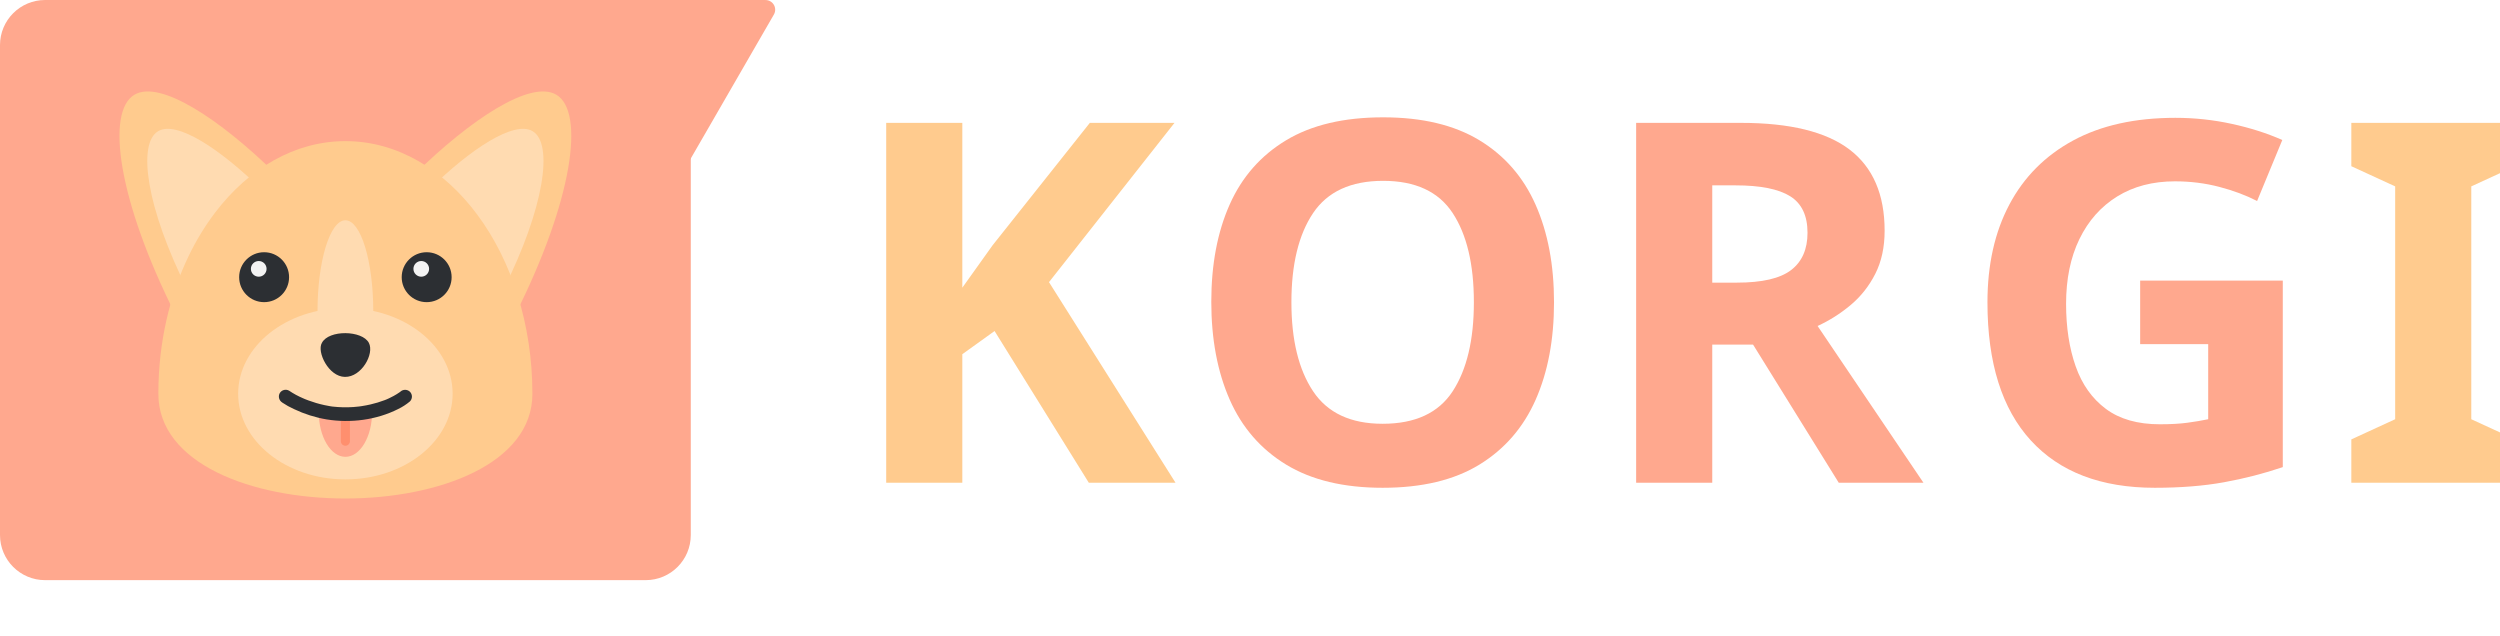
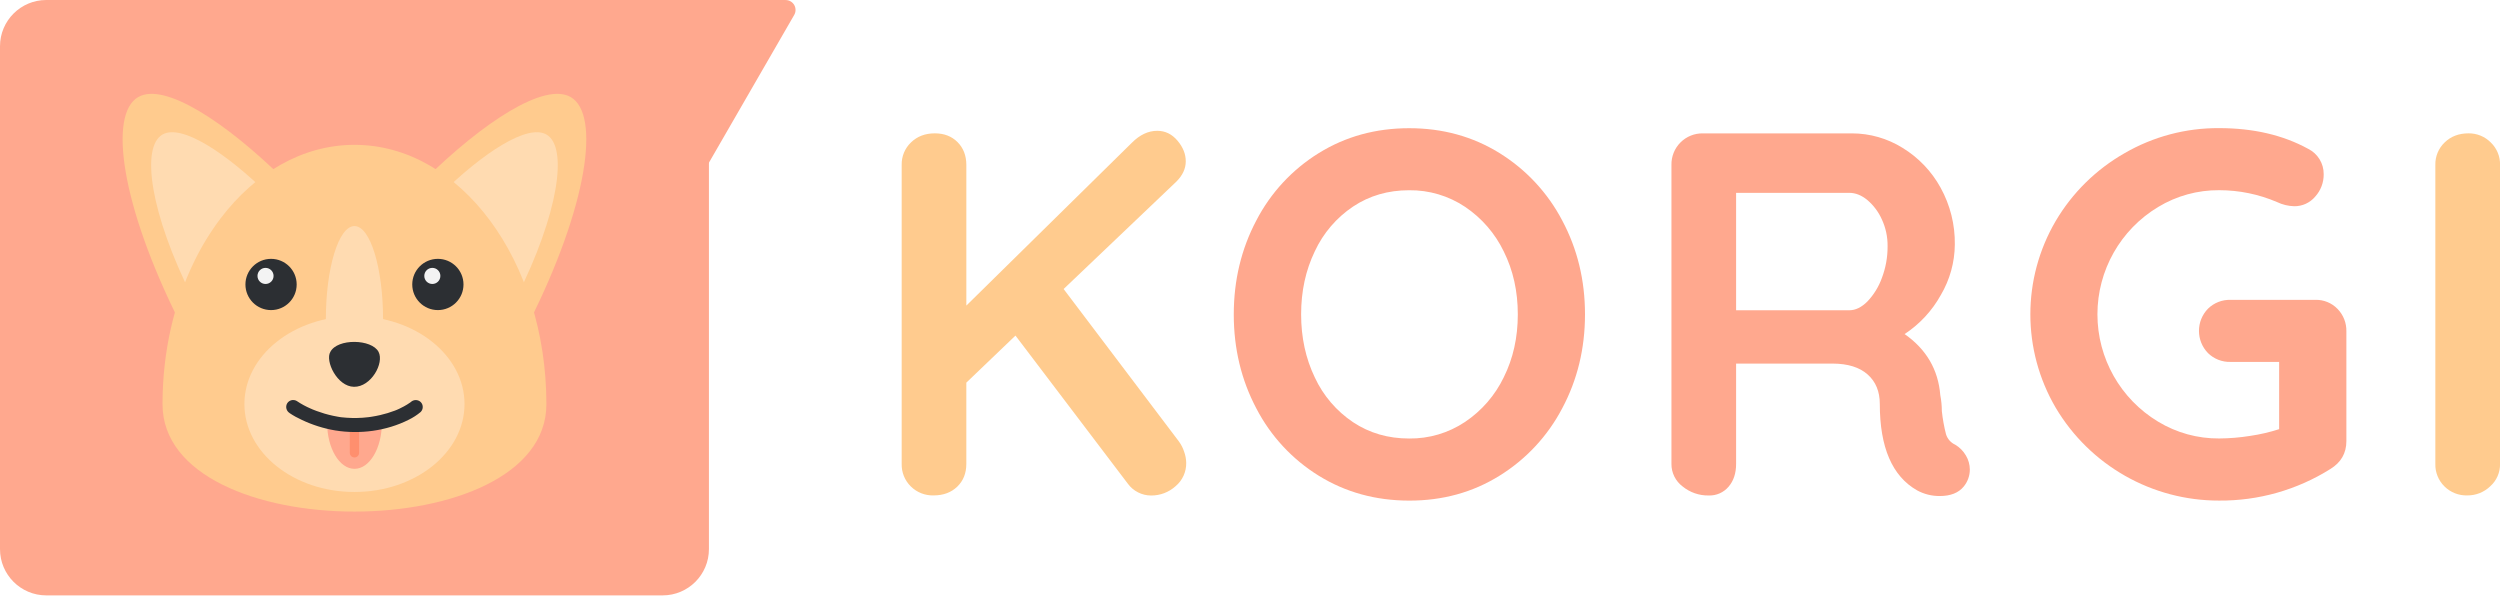
- <svg xmlns="http://www.w3.org/2000/svg" id="Ebene_1" data-name="Ebene 1" viewBox="0 0 1648.43 418.99">
+ <svg xmlns="http://www.w3.org/2000/svg" id="Ebene_1" data-name="Ebene 1" viewBox="0 0 1606.23 382.53">
  <defs>
-     <style>.cls-1{font-size:332.32px;font-family:Quicksand-Bold, Quicksand;font-weight:700;letter-spacing:0.02em;}.cls-1,.cls-7{fill:#ffcb8e;}.cls-2,.cls-3,.cls-4,.cls-6{fill:#ffa88e;}.cls-2,.cls-5{letter-spacing:0.05em;}.cls-3{letter-spacing:0.04em;}.cls-4{letter-spacing:0.05em;}.cls-8{fill:#ffdbb1;}.cls-9{fill:#2c2f33;}.cls-10{fill:#f3f3f3;}.cls-11{fill:#ff8f6e;}</style>
+     <style>.cls-1{fill:#ffcb8e;}.cls-2{fill:#ffa88e;}.cls-3{fill:#ffdbb1;}.cls-4{fill:#2c2f33;}.cls-5{fill:#f3f3f3;}.cls-6{fill:#ff8f6e;}</style>
  </defs>
-   <text class="cls-1" transform="translate(554.43 318.3)">K<tspan class="cls-2" x="224.98" y="0">O</tspan>
-     <tspan class="cls-3" x="494.49" y="0">R</tspan>
-     <tspan class="cls-4" x="736.76" y="0">G</tspan>
-     <tspan class="cls-5" x="985.33" y="0">I</tspan>
-   </text>
-   <rect class="cls-6" width="455.48" height="382.53" rx="29.73" />
-   <path class="cls-6" d="M684.33,319.33a6.38,6.38,0,0,1,5.52,9.57l-27.62,47.84-27.62,47.85a6.38,6.38,0,0,1-11.05,0l-27.62-47.85L568.31,328.9a6.38,6.38,0,0,1,5.53-9.57H684.33Z" transform="translate(-179.57 -319.31)" />
-   <path class="cls-7" d="M362.36,434.88c-37.87-37.25-77.15-62.91-94-53.2-19.31,11.15-10.83,70,26.76,144.77" transform="translate(-179.57 -319.31)" />
-   <path class="cls-7" d="M452.25,434.88c37.88-37.25,77.16-62.91,94-53.2,19.31,11.15,10.83,70-26.76,144.77" transform="translate(-179.57 -319.31)" />
-   <path class="cls-8" d="M352.11,444.36c-27.48-27-56-45.64-68.17-38.6-14,8.09-7.86,50.77,19.41,105" transform="translate(-179.57 -319.31)" />
-   <path class="cls-8" d="M462.51,444.36c27.48-27,56-45.64,68.17-38.6,14,8.09,7.85,50.77-19.41,105" transform="translate(-179.57 -319.31)" />
-   <path class="cls-7" d="M530.62,579c0,92-246.63,92-246.63,0,0-.29,0-.58,0-.87.12-33.22,7.44-64.14,20-90.06a166.72,166.72,0,0,1,17.4-28.56c22.21-29.18,52.53-47.14,85.95-47.14C475.41,412.34,530.62,486.94,530.62,579Z" transform="translate(-179.57 -319.31)" />
-   <circle class="cls-9" cx="174.15" cy="182.77" r="16.46" />
-   <circle class="cls-10" cx="170.6" cy="177.28" r="5.17" />
-   <circle class="cls-9" cx="281.33" cy="182.77" r="16.46" />
-   <circle class="cls-10" cx="277.77" cy="177.28" r="5.17" />
-   <ellipse class="cls-8" cx="227.74" cy="259.6" rx="70.71" ry="56.49" />
-   <ellipse class="cls-8" cx="227.74" cy="205.28" rx="18.38" ry="60.04" />
-   <path class="cls-9" d="M422.8,545.41C426.52,552.6,418,568,407,567.83c-10.86-.16-18.66-16.61-15.19-22.42C396.33,536.62,418.47,537.05,422.8,545.41Z" transform="translate(-179.57 -319.31)" />
-   <path class="cls-9" d="M407.31,605.7" transform="translate(-179.57 -319.31)" />
-   <path class="cls-6" d="M407.31,594.38a33.62,33.62,0,0,1-17.57-4.92c0,.49,0,1,0,1.48,0,16.34,7.87,29.59,17.59,29.59s17.59-13.25,17.59-29.59c0-.49,0-1,0-1.48A33.62,33.62,0,0,1,407.31,594.38Z" transform="translate(-179.57 -319.31)" />
-   <path class="cls-11" d="M404.31,596.34v13.88a3,3,0,0,0,6,0V596.34a3,3,0,0,0-6,0Z" transform="translate(-179.57 -319.31)" />
-   <path class="cls-9" d="M365.65,584.73a52.42,52.42,0,0,0,7.79,4.33,81.34,81.34,0,0,0,21.5,6.8c15.79,2.57,32.86.38,47.22-6.87a37.41,37.41,0,0,0,7.71-5,4.52,4.52,0,0,0,0-6.37,4.61,4.61,0,0,0-6.36,0c-.09.08-.27.17-.33.27s1.18-.87.47-.36L443,578a39.85,39.85,0,0,1-3.89,2.4c-1,.54-2,1-3,1.52l-1.64.74c-.52.23.91-.38.37-.16l-.48.2-1.11.44a71.08,71.08,0,0,1-9.36,2.84q-2.78.64-5.6,1.08l-1.55.23c1-.13-.58.07-.81.09-1.11.13-2.23.24-3.35.32a76,76,0,0,1-13.66-.3c-.72-.07.7.11,0,0l-.81-.11-1.38-.23q-1.62-.27-3.24-.63-2.78-.6-5.5-1.4c-1.7-.51-3.39-1.07-5.05-1.68l-2.14-.83c-.14-.06-1.38-.52-.67-.27s-.52-.24-.73-.33a54.57,54.57,0,0,1-9.21-5,4.53,4.53,0,0,0-6.16,1.61,4.62,4.62,0,0,0,1.61,6.16Z" transform="translate(-179.57 -319.31)" />
+   <path class="cls-1" d="M940.37,609.53a22,22,0,0,1,1.33,7.14,19.08,19.08,0,0,1-6.81,15,23.22,23.22,0,0,1-15.79,6,18.35,18.35,0,0,1-8.31-2,18.16,18.16,0,0,1-6.64-5.65L832,534.92l-31.57,30.24v52.18q0,9-5.81,14.62t-15.12,5.65a20,20,0,0,1-14.79-5.82,19.59,19.59,0,0,1-5.82-14.45V425.26a19.36,19.36,0,0,1,6-14.46q6-5.81,15.28-5.82,9,0,14.62,5.65t5.65,14.63v90.39L906.81,411q7.63-7.65,16.28-7.65,7.65,0,13,6.32t5.32,13.29q0,7-6,13L862.94,505l74.11,98A23.73,23.73,0,0,1,940.37,609.53Z" transform="translate(-179.57 -319.31)" />
+   <path class="cls-2" d="M1183.3,581.61A112,112,0,0,1,1142.92,625q-25.76,16-58,15.95t-58-15.95a110.74,110.74,0,0,1-40.21-43.37q-14.46-27.4-14.45-60.31T986.73,461a110.81,110.81,0,0,1,40.21-43.37q25.75-15.94,58-15.95t58,15.95A112,112,0,0,1,1183.3,461q14.63,27.42,14.62,60.32T1183.3,581.61Zm-37.55-100.69a72.49,72.49,0,0,0-24.93-28.75,63.32,63.32,0,0,0-35.89-10.63q-20.27,0-36,10.47a70.2,70.2,0,0,0-24.6,28.74q-8.81,18.28-8.8,40.55t8.8,40.54a70.16,70.16,0,0,0,24.6,28.75q15.76,10.47,36,10.46a63.24,63.24,0,0,0,35.89-10.63,72.35,72.35,0,0,0,24.93-28.75q9-18.1,9-40.37T1145.75,480.92Z" transform="translate(-179.57 -319.31)" />
+   <path class="cls-2" d="M1442.67,612a17.74,17.74,0,0,1,2.5,9,17.15,17.15,0,0,1-4,11q-5,6-15.29,6a29.78,29.78,0,0,1-14.62-3.65q-23.93-13.62-23.93-55.5,0-12-7.81-18.94t-22.43-7H1295v64.47q0,9-4.82,14.62a16,16,0,0,1-12.8,5.65,25.74,25.74,0,0,1-16.78-5.82,17.89,17.89,0,0,1-7.14-14.45V425.26A19.87,19.87,0,0,1,1273.69,405h95.71a61.63,61.63,0,0,1,32.56,9.31,68.78,68.78,0,0,1,24.43,25.59,73.42,73.42,0,0,1,9.14,36.55,64.83,64.83,0,0,1-9,32.41,71.56,71.56,0,0,1-23.27,25.09q20.94,14.63,22.93,39.21a55.47,55.47,0,0,1,1,10.3,104.27,104.27,0,0,0,2.66,14.79,10.88,10.88,0,0,0,6,6.81A19.62,19.62,0,0,1,1442.67,612Zm-63.3-99a43.08,43.08,0,0,0,9.3-15.12,56.25,56.25,0,0,0,3.66-20.44,39.79,39.79,0,0,0-3.66-17.11,35.24,35.24,0,0,0-9.3-12.47q-5.65-4.65-11.64-4.65H1295v75.44h72.77Q1373.72,518.64,1379.37,513Z" transform="translate(-179.57 -319.31)" />
+   <path class="cls-2" d="M1681.45,517.81a20,20,0,0,1,5.65,14.45v70.46q0,11.63-10.31,17.94a132.51,132.51,0,0,1-71.44,20.27,121.76,121.76,0,0,1-105-59.65,118.65,118.65,0,0,1,0-120,120.77,120.77,0,0,1,44.2-43.53,119.56,119.56,0,0,1,60.82-16.12q32.89,0,57.15,13.29a18,18,0,0,1,10,16.29,21,21,0,0,1-5.48,14.45,17.3,17.3,0,0,1-13.46,6.15,27.1,27.1,0,0,1-11-2.66,94.21,94.21,0,0,0-37.22-7.64,74.66,74.66,0,0,0-39.22,10.8,80.47,80.47,0,0,0,0,137.91,74.57,74.57,0,0,0,39.22,10.8,129.49,129.49,0,0,0,19.94-1.66,114.12,114.12,0,0,0,18.6-4.32v-43.2h-31.23a19.9,19.9,0,0,1-14.46-5.65,20.45,20.45,0,0,1,0-28.58,19.94,19.94,0,0,1,14.46-5.65h54.5A19.08,19.08,0,0,1,1681.45,517.81Z" transform="translate(-179.57 -319.31)" />
+   <path class="cls-1" d="M1779.48,631.79a20.91,20.91,0,0,1-14.62,5.82,20,20,0,0,1-14.79-5.82,19.58,19.58,0,0,1-5.81-14.45V425.26a19.35,19.35,0,0,1,6-14.46q6-5.81,15.28-5.82a19.8,19.8,0,0,1,14.29,5.82,19.36,19.36,0,0,1,6,14.46V617.34A18.83,18.83,0,0,1,1779.48,631.79Z" transform="translate(-179.57 -319.31)" />
+   <rect class="cls-2" width="455.48" height="382.53" rx="29.73" />
+   <path class="cls-2" d="M684.33,319.33a6.38,6.38,0,0,1,5.52,9.57l-27.62,47.84-27.62,47.85a6.38,6.38,0,0,1-11.05,0l-27.62-47.85L568.31,328.9a6.38,6.38,0,0,1,5.53-9.57H684.33Z" transform="translate(-179.57 -319.31)" />
+   <path class="cls-1" d="M362.36,434.88c-37.87-37.25-77.15-62.91-94-53.2-19.31,11.15-10.83,70,26.76,144.77" transform="translate(-179.57 -319.31)" />
+   <path class="cls-1" d="M452.25,434.88c37.88-37.25,77.16-62.91,94-53.2,19.31,11.15,10.83,70-26.76,144.77" transform="translate(-179.57 -319.31)" />
+   <path class="cls-3" d="M352.11,444.36c-27.48-27-56-45.64-68.17-38.6-14,8.09-7.86,50.77,19.41,105" transform="translate(-179.57 -319.31)" />
+   <path class="cls-3" d="M462.51,444.36c27.48-27,56-45.64,68.17-38.6,14,8.09,7.85,50.77-19.41,105" transform="translate(-179.57 -319.31)" />
+   <path class="cls-1" d="M530.62,579c0,92-246.63,92-246.63,0,0-.29,0-.58,0-.87.12-33.22,7.44-64.14,20-90.06a166.72,166.72,0,0,1,17.4-28.56c22.21-29.18,52.53-47.14,85.95-47.14C475.41,412.34,530.62,486.94,530.62,579Z" transform="translate(-179.57 -319.31)" />
+   <circle class="cls-4" cx="174.15" cy="182.77" r="16.46" />
+   <circle class="cls-5" cx="170.6" cy="177.28" r="5.17" />
+   <circle class="cls-4" cx="281.33" cy="182.77" r="16.46" />
+   <circle class="cls-5" cx="277.77" cy="177.28" r="5.17" />
+   <ellipse class="cls-3" cx="227.74" cy="259.6" rx="70.71" ry="56.49" />
+   <ellipse class="cls-3" cx="227.74" cy="205.28" rx="18.38" ry="60.04" />
+   <path class="cls-4" d="M422.8,545.41C426.52,552.6,418,568,407,567.83c-10.86-.16-18.66-16.61-15.19-22.42C396.33,536.62,418.47,537.05,422.8,545.41Z" transform="translate(-179.57 -319.31)" />
+   <path class="cls-4" d="M407.31,605.7" transform="translate(-179.57 -319.31)" />
+   <path class="cls-2" d="M407.31,594.38a33.62,33.62,0,0,1-17.57-4.92c0,.49,0,1,0,1.48,0,16.34,7.87,29.59,17.59,29.59s17.59-13.25,17.59-29.59c0-.49,0-1,0-1.48A33.62,33.62,0,0,1,407.31,594.38Z" transform="translate(-179.57 -319.31)" />
+   <path class="cls-6" d="M404.31,596.34v13.88a3,3,0,0,0,6,0V596.34a3,3,0,0,0-6,0Z" transform="translate(-179.57 -319.31)" />
+   <path class="cls-4" d="M365.65,584.73a52.42,52.42,0,0,0,7.79,4.33,81.34,81.34,0,0,0,21.5,6.8c15.79,2.57,32.86.38,47.22-6.87a37.41,37.41,0,0,0,7.71-5,4.52,4.52,0,0,0,0-6.37,4.61,4.61,0,0,0-6.36,0c-.09.08-.27.17-.33.27s1.18-.87.47-.36L443,578a39.85,39.85,0,0,1-3.89,2.4c-1,.54-2,1-3,1.52l-1.64.74c-.52.23.91-.38.37-.16l-.48.2-1.11.44a71.08,71.08,0,0,1-9.36,2.84q-2.78.64-5.6,1.08l-1.55.23c1-.13-.58.07-.81.09-1.11.13-2.23.24-3.35.32a76,76,0,0,1-13.66-.3c-.72-.07.7.11,0,0l-.81-.11-1.38-.23q-1.62-.27-3.24-.63-2.78-.6-5.5-1.4c-1.7-.51-3.39-1.07-5.05-1.68l-2.14-.83c-.14-.06-1.38-.52-.67-.27s-.52-.24-.73-.33a54.57,54.57,0,0,1-9.21-5,4.53,4.53,0,0,0-6.16,1.61,4.62,4.62,0,0,0,1.61,6.16Z" transform="translate(-179.57 -319.31)" />
</svg>
